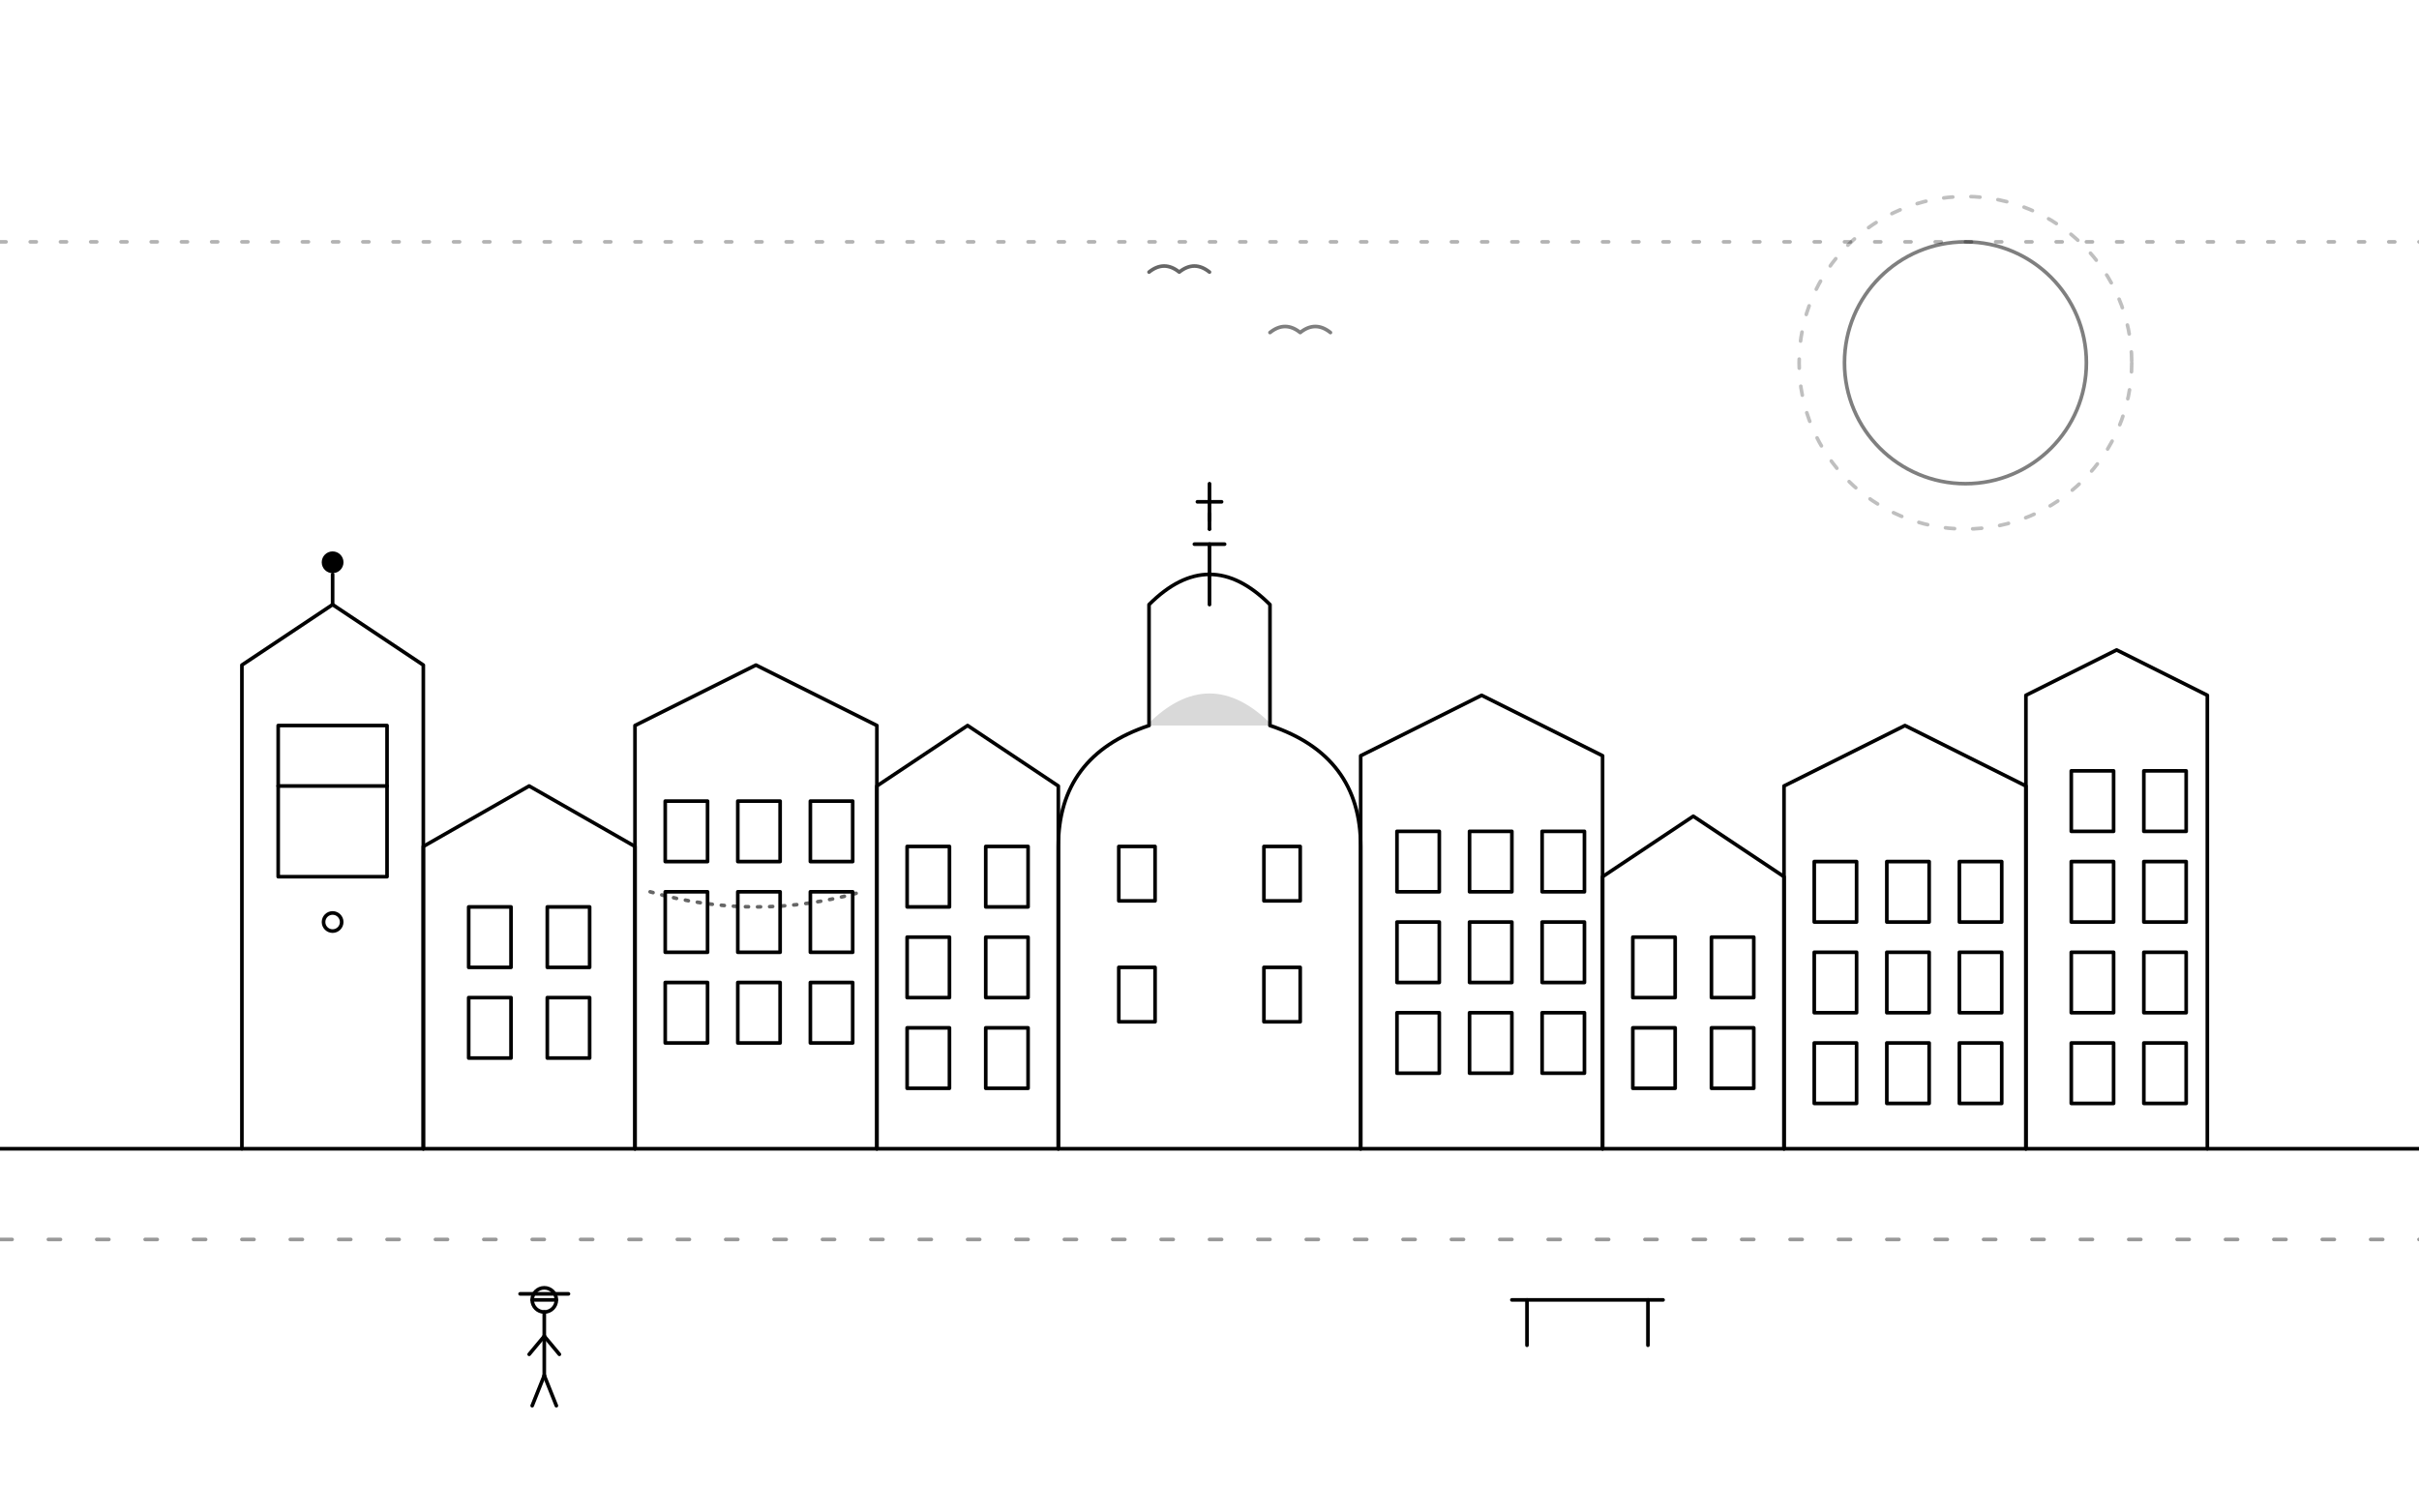
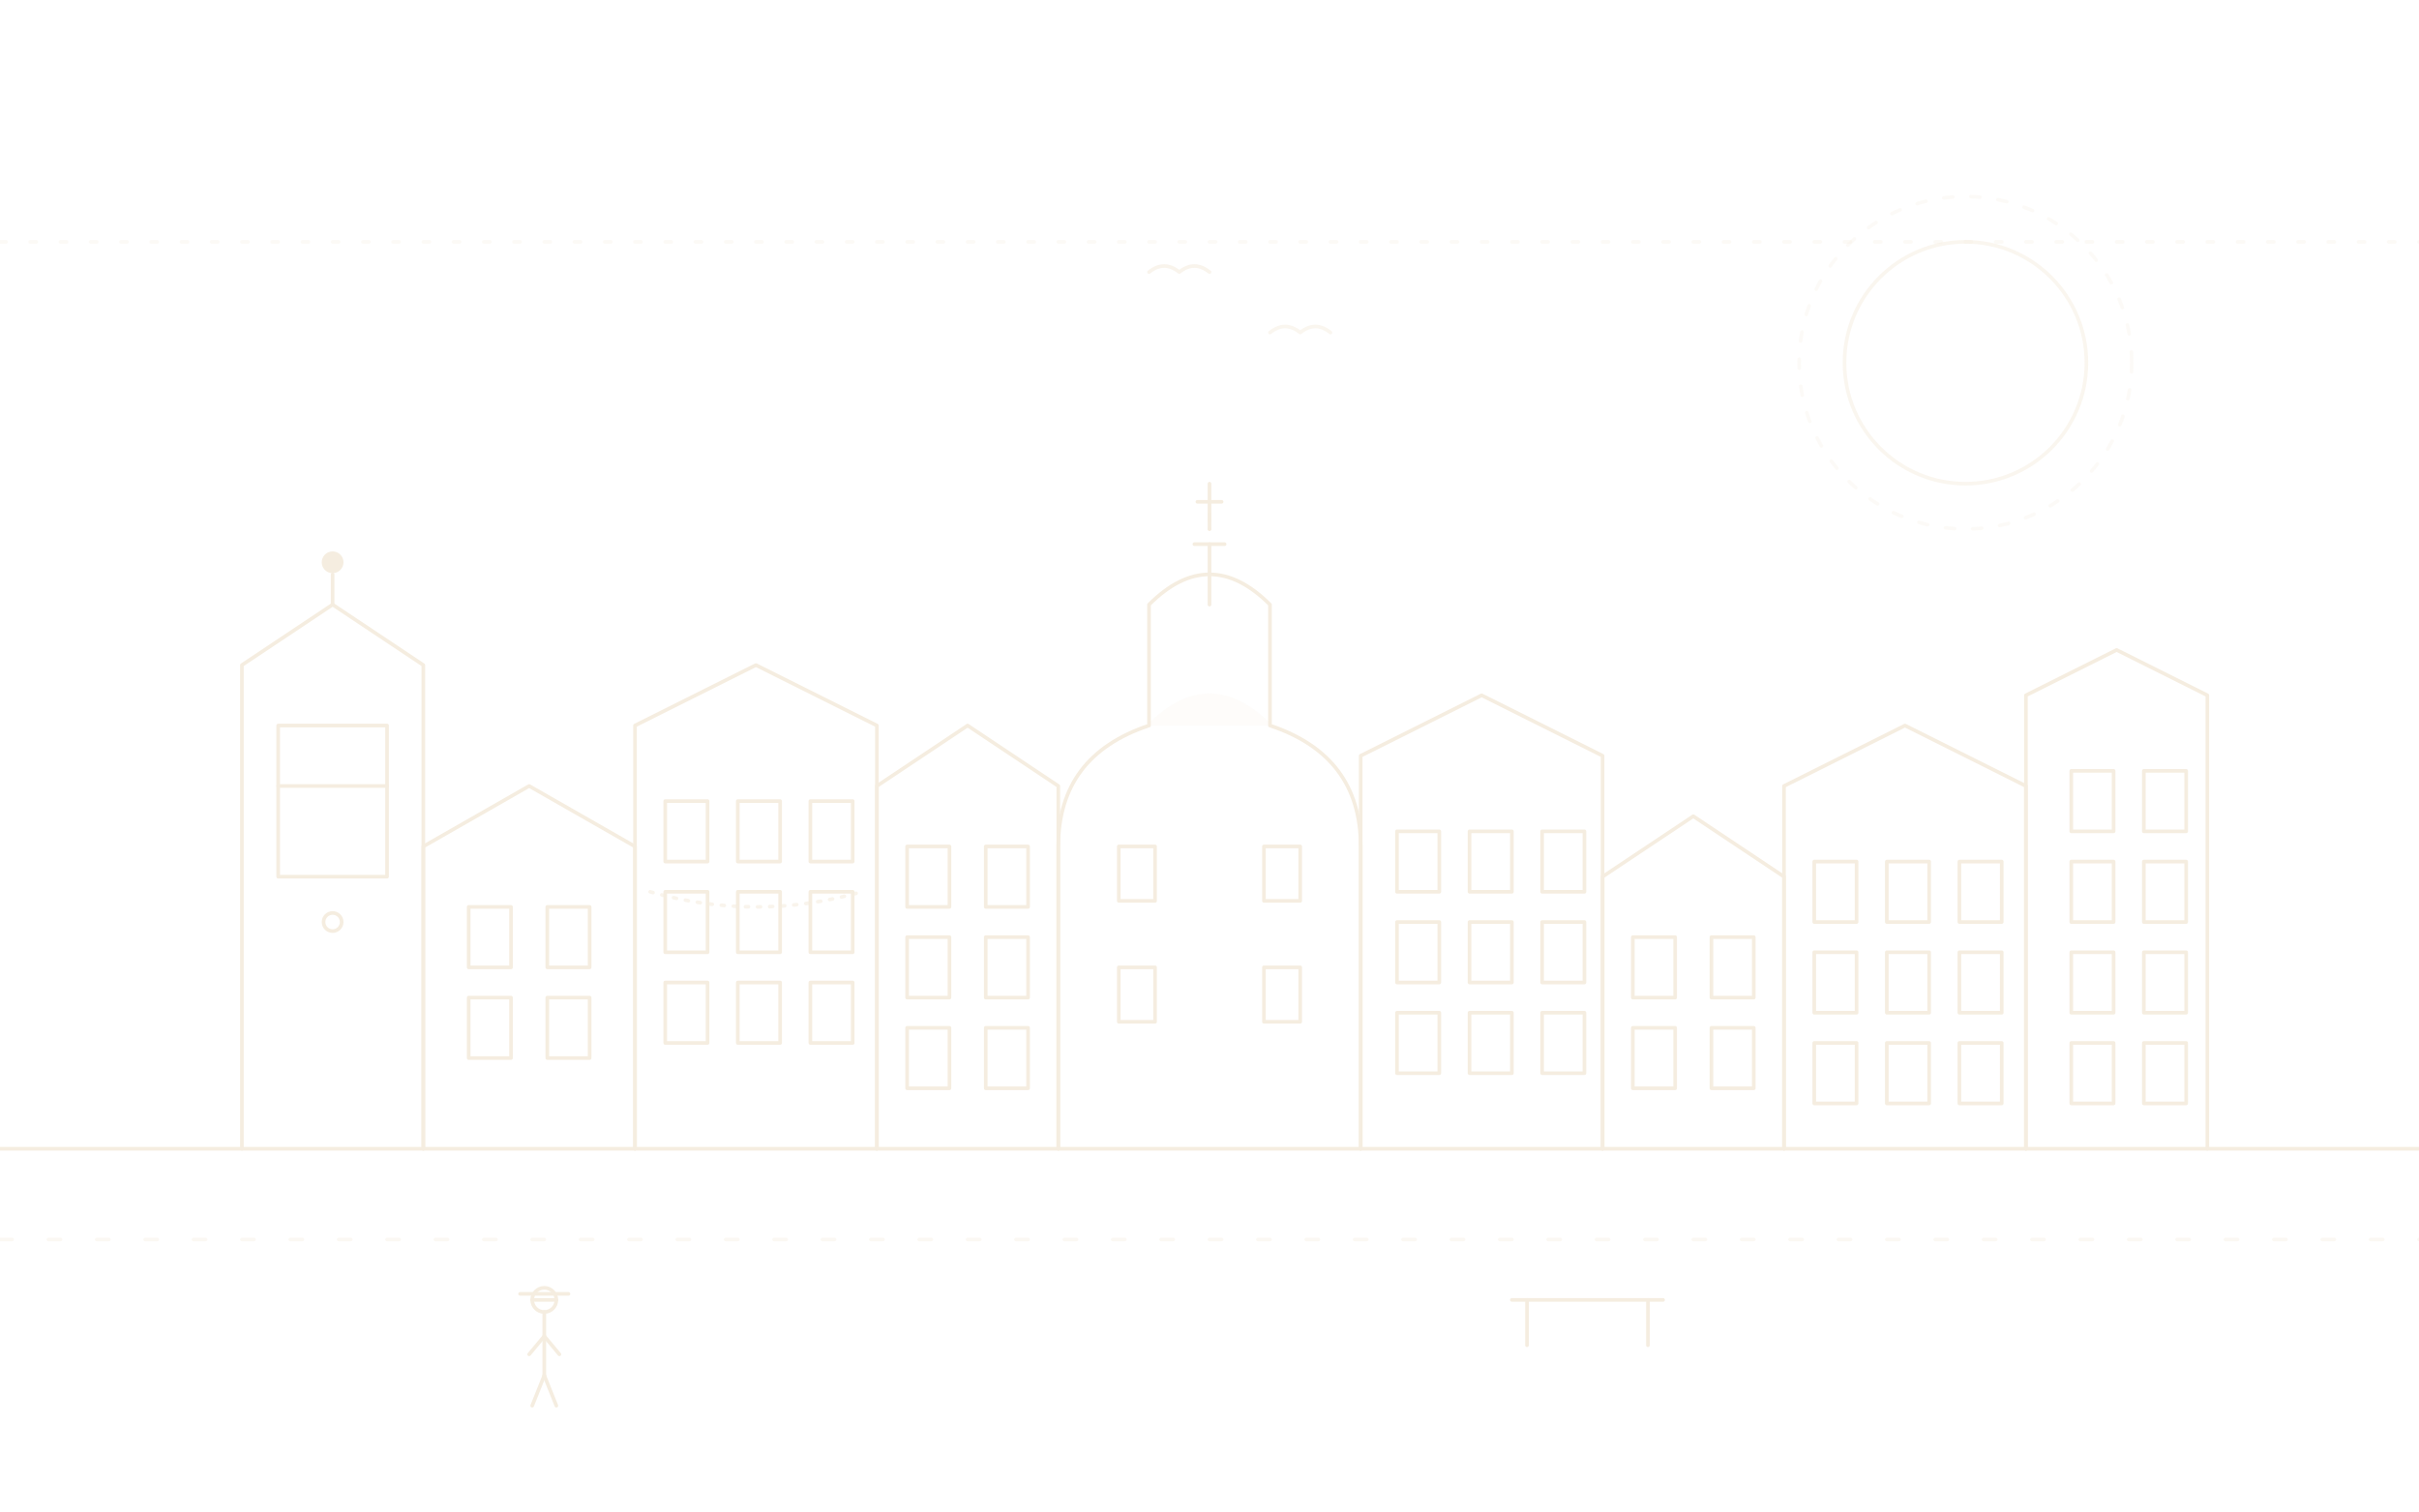
- <svg xmlns="http://www.w3.org/2000/svg" viewBox="0 0 800 500" fill="none" stroke="currentColor" stroke-width="1.2" stroke-linecap="round" stroke-linejoin="round">
+ <svg xmlns="http://www.w3.org/2000/svg" viewBox="0 0 800 500" fill="none" stroke="#F5EDE0" stroke-width="1.2" stroke-linecap="round" stroke-linejoin="round">
  <line x1="0" y1="80" x2="800" y2="80" stroke-dasharray="2 8" opacity=".3" />
  <circle cx="650" cy="120" r="40" opacity=".5" />
  <circle cx="650" cy="120" r="55" stroke-dasharray="3 6" opacity=".25" />
  <path d="M 80 380 L 80 220 L 110 200 L 140 220 L 140 380" />
  <rect x="92" y="240" width="36" height="50" />
  <line x1="92" y1="260" x2="128" y2="260" />
  <circle cx="110" cy="305" r="3" />
  <line x1="110" y1="200" x2="110" y2="190" />
-   <circle cx="110" cy="186" r="3" fill="currentColor" />
+   <circle cx="110" cy="186" r="3" fill="#F5EDE0" />
  <path d="M 140 380 L 140 280 L 175 260 L 210 280 L 210 380" />
  <rect x="155" y="300" width="14" height="20" />
  <rect x="181" y="300" width="14" height="20" />
  <rect x="155" y="330" width="14" height="20" />
  <rect x="181" y="330" width="14" height="20" />
  <path d="M 210 380 L 210 240 L 250 220 L 290 240 L 290 380" />
  <rect x="220" y="265" width="14" height="20" />
  <rect x="244" y="265" width="14" height="20" />
  <rect x="268" y="265" width="14" height="20" />
  <rect x="220" y="295" width="14" height="20" />
  <rect x="244" y="295" width="14" height="20" />
  <rect x="268" y="295" width="14" height="20" />
  <rect x="220" y="325" width="14" height="20" />
  <rect x="244" y="325" width="14" height="20" />
  <rect x="268" y="325" width="14" height="20" />
  <path d="M 215 295 Q 250 305 285 295" stroke-dasharray="1 3" opacity=".6" />
  <path d="M 290 380 L 290 260 L 320 240 L 350 260 L 350 380" />
  <rect x="300" y="280" width="14" height="20" />
  <rect x="326" y="280" width="14" height="20" />
  <rect x="300" y="310" width="14" height="20" />
  <rect x="326" y="310" width="14" height="20" />
  <rect x="300" y="340" width="14" height="20" />
  <rect x="326" y="340" width="14" height="20" />
  <path d="M 350 380 L 350 280 Q 350 250 380 240 L 380 200 Q 400 180 420 200 L 420 240 Q 450 250 450 280 L 450 380" />
-   <path d="M 380 240 Q 400 220 420 240" fill="currentColor" opacity=".15" />
+   <path d="M 380 240 Q 400 220 420 240" fill="#F5EDE0" opacity=".15" />
  <line x1="400" y1="200" x2="400" y2="180" />
  <path d="M 395 180 L 405 180 M 400 175 L 400 175" />
  <line x1="400" y1="175" x2="400" y2="170" />
  <line x1="396" y1="166" x2="404" y2="166" />
  <line x1="400" y1="160" x2="400" y2="172" />
  <rect x="370" y="280" width="12" height="18" />
  <rect x="418" y="280" width="12" height="18" />
  <rect x="370" y="320" width="12" height="18" />
  <rect x="418" y="320" width="12" height="18" />
  <path d="M 450 380 L 450 250 L 490 230 L 530 250 L 530 380" />
  <rect x="462" y="275" width="14" height="20" />
  <rect x="486" y="275" width="14" height="20" />
  <rect x="510" y="275" width="14" height="20" />
  <rect x="462" y="305" width="14" height="20" />
  <rect x="486" y="305" width="14" height="20" />
  <rect x="510" y="305" width="14" height="20" />
  <rect x="462" y="335" width="14" height="20" />
  <rect x="486" y="335" width="14" height="20" />
  <rect x="510" y="335" width="14" height="20" />
  <path d="M 530 380 L 530 290 L 560 270 L 590 290 L 590 380" />
  <rect x="540" y="310" width="14" height="20" />
  <rect x="566" y="310" width="14" height="20" />
  <rect x="540" y="340" width="14" height="20" />
  <rect x="566" y="340" width="14" height="20" />
  <path d="M 590 380 L 590 260 L 630 240 L 670 260 L 670 380" />
  <rect x="600" y="285" width="14" height="20" />
  <rect x="624" y="285" width="14" height="20" />
  <rect x="648" y="285" width="14" height="20" />
  <rect x="600" y="315" width="14" height="20" />
  <rect x="624" y="315" width="14" height="20" />
  <rect x="648" y="315" width="14" height="20" />
  <rect x="600" y="345" width="14" height="20" />
  <rect x="624" y="345" width="14" height="20" />
  <rect x="648" y="345" width="14" height="20" />
  <path d="M 670 380 L 670 230 L 700 215 L 730 230 L 730 380" />
  <rect x="685" y="255" width="14" height="20" />
  <rect x="709" y="255" width="14" height="20" />
  <rect x="685" y="285" width="14" height="20" />
  <rect x="709" y="285" width="14" height="20" />
  <rect x="685" y="315" width="14" height="20" />
  <rect x="709" y="315" width="14" height="20" />
  <rect x="685" y="345" width="14" height="20" />
  <rect x="709" y="345" width="14" height="20" />
  <line x1="0" y1="380" x2="800" y2="380" />
  <path d="M 0 410 L 800 410" stroke-dasharray="4 12" opacity=".4" />
  <circle cx="180" cy="430" r="4" />
  <line x1="176" y1="430" x2="184" y2="430" />
  <line x1="172" y1="428" x2="188" y2="428" />
  <line x1="180" y1="434" x2="180" y2="455" />
  <line x1="180" y1="442" x2="175" y2="448" />
  <line x1="180" y1="442" x2="185" y2="448" />
  <line x1="180" y1="455" x2="176" y2="465" />
  <line x1="180" y1="455" x2="184" y2="465" />
  <line x1="500" y1="430" x2="550" y2="430" />
  <line x1="505" y1="430" x2="505" y2="445" />
  <line x1="545" y1="430" x2="545" y2="445" />
  <path d="M 380 90 Q 385 86 390 90 Q 395 86 400 90" opacity=".6" />
  <path d="M 420 110 Q 425 106 430 110 Q 435 106 440 110" opacity=".5" />
</svg>
